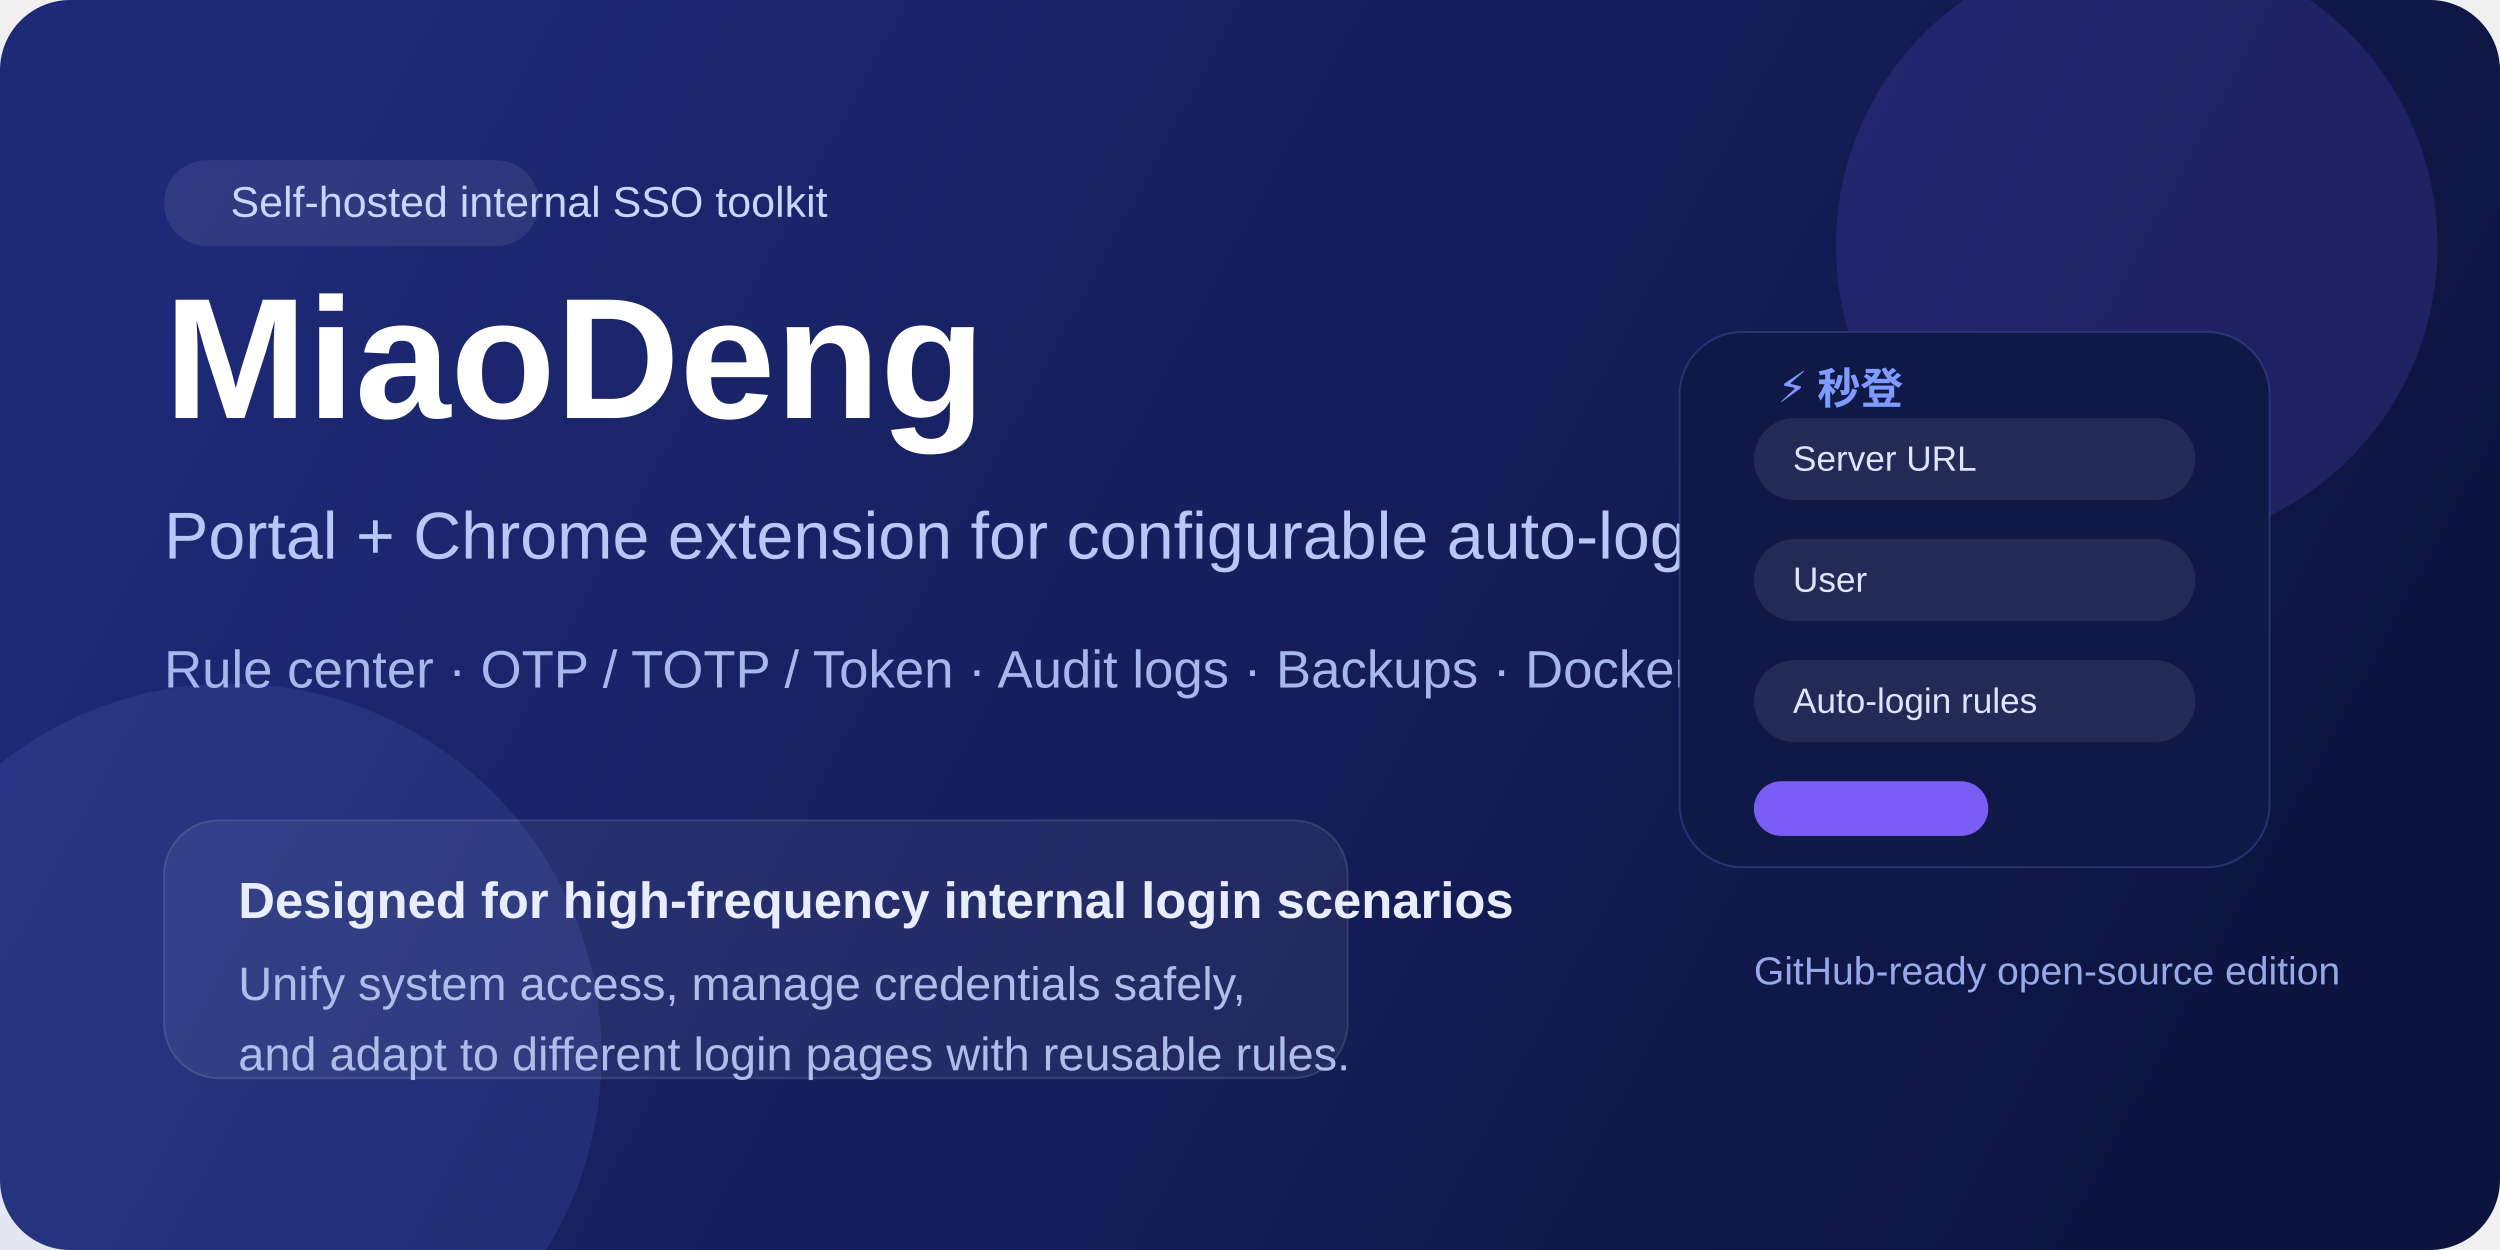
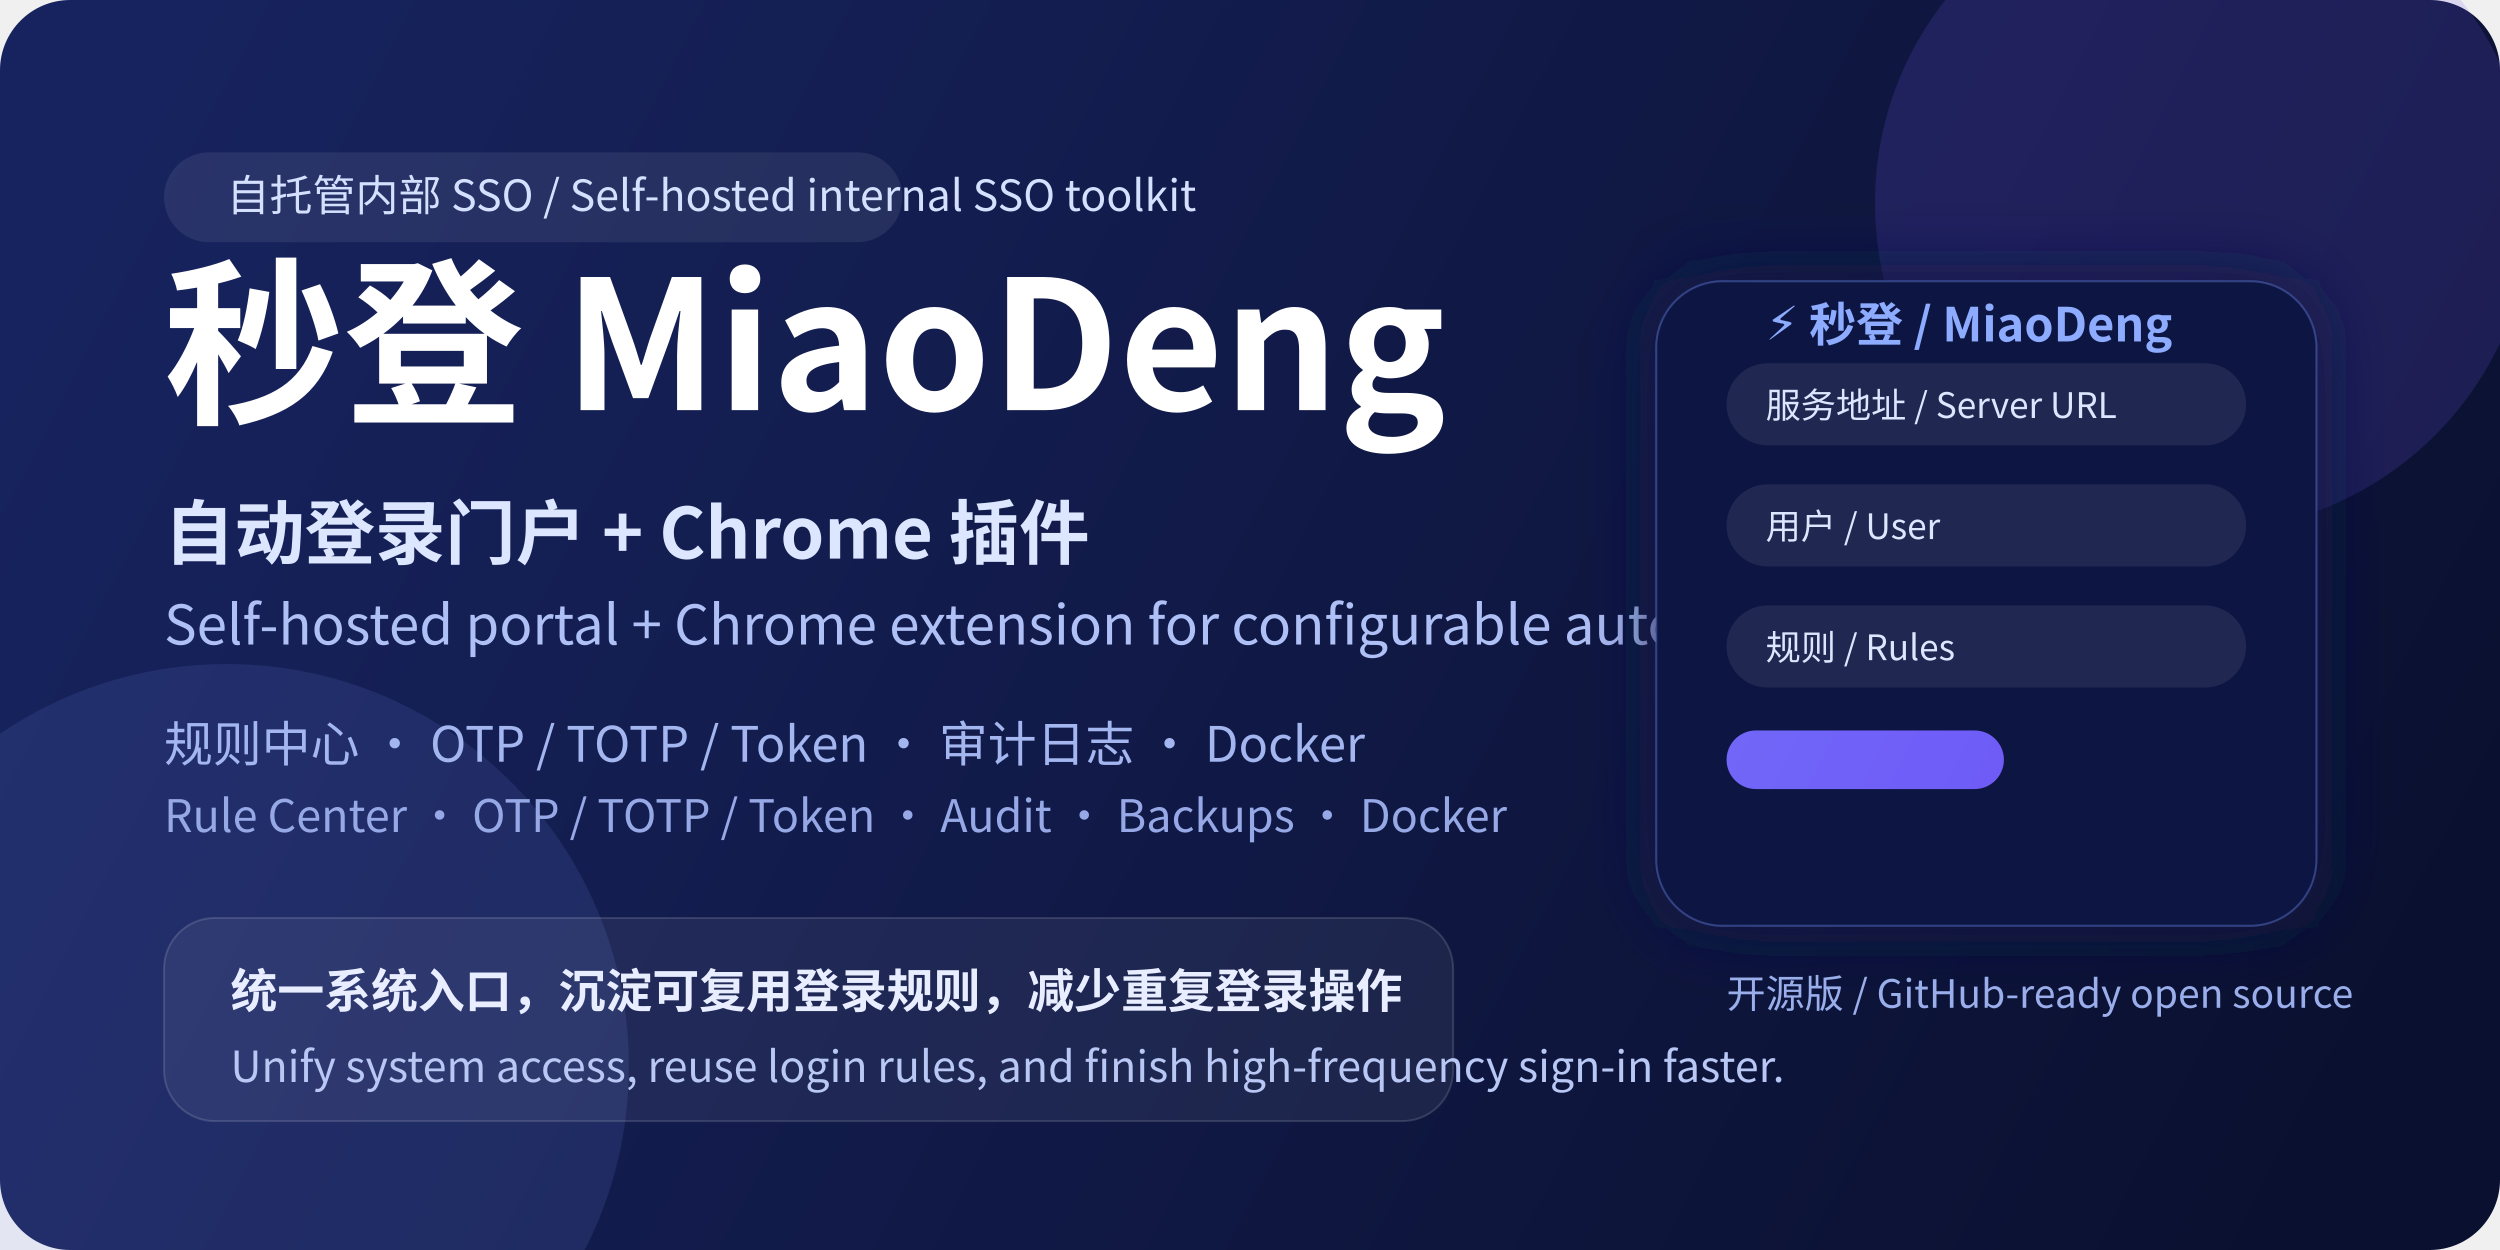
<svg xmlns="http://www.w3.org/2000/svg" width="1280" height="640" viewBox="0 0 1280 640" fill="none">
  <defs>
-     <linearGradient id="bg" x1="120" y1="40" x2="1160" y2="600" gradientUnits="userSpaceOnUse">
-       <stop stop-color="#1E2A78" />
-       <stop offset="1" stop-color="#0C133D" />
+     <linearGradient id="bg" x1="80" y1="40" x2="1196" y2="620" gradientUnits="userSpaceOnUse">
+       <stop stop-color="#17235E" />
+       <stop offset="1" stop-color="#0A102F" />
    </linearGradient>
-     <linearGradient id="accent" x1="256" y1="148" x2="690" y2="432" gradientUnits="userSpaceOnUse">
-       <stop stop-color="#7F9BFF" />
-       <stop offset="1" stop-color="#7A5DF5" />
+     <linearGradient id="accent" x1="226" y1="138" x2="1000" y2="520" gradientUnits="userSpaceOnUse">
+       <stop stop-color="#7E9EFF" />
+       <stop offset="1" stop-color="#6E59F7" />
    </linearGradient>
+     <filter id="softGlow" x="-20%" y="-20%" width="140%" height="140%">
+       <feGaussianBlur stdDeviation="18" result="blur" />
+       <feMerge>
+         <feMergeNode in="blur" />
+         <feMergeNode in="SourceGraphic" />
+       </feMerge>
+     </filter>
  </defs>
  <rect width="1280" height="640" rx="36" fill="url(#bg)" />
-   <circle cx="1094" cy="126" r="154" fill="#7A5DF5" fill-opacity="0.16" />
-   <circle cx="118" cy="540" r="190" fill="#7F9BFF" fill-opacity="0.11" />
-   <rect x="84" y="82" width="192" height="44" rx="22" fill="#FFFFFF" fill-opacity="0.08" />
-   <text x="118" y="111" fill="#C8D7FF" font-size="22" font-family="Arial, Helvetica, sans-serif">Self-hosted internal SSO toolkit</text>
-   <text x="84" y="214" fill="white" font-size="88" font-weight="700" font-family="Arial, Helvetica, sans-serif">MiaoDeng</text>
-   <text x="84" y="286" fill="#B9C7F6" font-size="34" font-family="Arial, Helvetica, sans-serif">Portal + Chrome extension for configurable auto-login</text>
-   <text x="84" y="352" fill="#A8B7EB" font-size="27" font-family="Arial, Helvetica, sans-serif">Rule center · OTP / TOTP / Token · Audit logs · Backups · Docker</text>
-   <rect x="84" y="420" width="606" height="132" rx="28" fill="#FFFFFF" fill-opacity="0.06" stroke="#FFFFFF" stroke-opacity="0.12" />
-   <text x="122" y="470" fill="#E8EEFF" font-size="26" font-weight="700" font-family="Arial, Helvetica, sans-serif">Designed for high-frequency internal login scenarios</text>
-   <text x="122" y="512" fill="#AEBDE9" font-size="24" font-family="Arial, Helvetica, sans-serif">Unify system access, manage credentials safely,</text>
-   <text x="122" y="548" fill="#AEBDE9" font-size="24" font-family="Arial, Helvetica, sans-serif">and adapt to different login pages with reusable rules.</text>
-   <rect x="860" y="170" width="302" height="274" rx="32" fill="#101846" stroke="#3B4D9B" stroke-opacity="0.52" />
-   <rect x="898" y="214" width="226" height="42" rx="21" fill="#FFFFFF" fill-opacity="0.08" />
-   <rect x="898" y="276" width="226" height="42" rx="21" fill="#FFFFFF" fill-opacity="0.08" />
-   <rect x="898" y="338" width="226" height="42" rx="21" fill="#FFFFFF" fill-opacity="0.08" />
-   <rect x="898" y="400" width="120" height="28" rx="14" fill="url(#accent)" />
-   <text x="910" y="206" fill="#7F9BFF" font-size="22" font-weight="700" font-family="Arial, Helvetica, sans-serif">⚡ 秒登</text>
-   <text x="918" y="241" fill="#DDE6FF" font-size="18" font-family="Arial, Helvetica, sans-serif">Server URL</text>
-   <text x="918" y="303" fill="#DDE6FF" font-size="18" font-family="Arial, Helvetica, sans-serif">User</text>
-   <text x="918" y="365" fill="#DDE6FF" font-size="18" font-family="Arial, Helvetica, sans-serif">Auto-login rules</text>
-   <text x="898" y="504" fill="#97A9E8" font-size="20" font-family="Arial, Helvetica, sans-serif">GitHub-ready open-source edition</text>
+   <circle cx="1128" cy="104" r="168" fill="#7A5DF5" fill-opacity="0.17" />
+   <circle cx="116" cy="546" r="206" fill="#7F9BFF" fill-opacity="0.12" />
+   <rect x="84" y="78" width="378" height="46" rx="23" fill="#FFFFFF" fill-opacity="0.08" />
+   <text x="116" y="108" fill="#D5E0FF" font-size="22" font-family="'PingFang SC','Hiragino Sans GB','Microsoft YaHei','Noto Sans CJK SC',Arial,sans-serif">自托管内部 SSO / Self-hosted internal SSO toolkit</text>
+   <text x="84" y="210" fill="white" font-size="92" font-weight="700" font-family="'PingFang SC','Hiragino Sans GB','Microsoft YaHei','Noto Sans CJK SC',Arial,sans-serif">秒登 MiaoDeng</text>
+   <text x="84" y="286" fill="#DCE6FF" font-size="36" font-weight="700" font-family="'PingFang SC','Hiragino Sans GB','Microsoft YaHei','Noto Sans CJK SC',Arial,sans-serif">自动登录门户 + Chrome 插件</text>
+   <text x="84" y="330" fill="#AFC0F6" font-size="28" font-family="'PingFang SC','Hiragino Sans GB','Microsoft YaHei','Noto Sans CJK SC',Arial,sans-serif">Self-hosted portal + Chrome extension for configurable auto-login</text>
+   <text x="84" y="390" fill="#A3B6F0" font-size="25" font-family="'PingFang SC','Hiragino Sans GB','Microsoft YaHei','Noto Sans CJK SC',Arial,sans-serif">规则中心 · OTP / TOTP / Token · 审计日志 · Docker</text>
+   <text x="84" y="426" fill="#96A8E6" font-size="23" font-family="'PingFang SC','Hiragino Sans GB','Microsoft YaHei','Noto Sans CJK SC',Arial,sans-serif">Rule Center · OTP / TOTP / Token · Audit · Backups · Docker</text>
+   <rect x="84" y="470" width="660" height="104" rx="26" fill="#FFFFFF" fill-opacity="0.06" stroke="#FFFFFF" stroke-opacity="0.14" />
+   <text x="118" y="516" fill="#E8EEFF" font-size="24" font-weight="700" font-family="'PingFang SC','Hiragino Sans GB','Microsoft YaHei','Noto Sans CJK SC',Arial,sans-serif">统一系统入口，沉淀可复用登录规则，减少重复登录操作</text>
+   <text x="118" y="554" fill="#B8C7F4" font-size="22" font-family="'PingFang SC','Hiragino Sans GB','Microsoft YaHei','Noto Sans CJK SC',Arial,sans-serif">Unify system access, reuse login rules, and finish high-frequency sign-in faster.</text>
+   <g filter="url(#softGlow)">
+     <rect x="848" y="144" width="338" height="330" rx="34" fill="#0F1742" stroke="#4356A4" stroke-opacity="0.68" />
+   </g>
+   <rect x="884" y="186" width="266" height="42" rx="21" fill="#FFFFFF" fill-opacity="0.08" />
+   <rect x="884" y="248" width="266" height="42" rx="21" fill="#FFFFFF" fill-opacity="0.08" />
+   <rect x="884" y="310" width="266" height="42" rx="21" fill="#FFFFFF" fill-opacity="0.08" />
+   <rect x="884" y="374" width="142" height="30" rx="15" fill="url(#accent)" />
+   <text x="904" y="174" fill="#8DABFF" font-size="24" font-weight="700" font-family="'PingFang SC','Hiragino Sans GB','Microsoft YaHei','Noto Sans CJK SC',Arial,sans-serif">⚡ 秒登 / MiaoDeng</text>
+   <text x="904" y="214" fill="#DDE6FF" font-size="18" font-family="'PingFang SC','Hiragino Sans GB','Microsoft YaHei','Noto Sans CJK SC',Arial,sans-serif">服务地址 / Server URL</text>
+   <text x="904" y="276" fill="#DDE6FF" font-size="18" font-family="'PingFang SC','Hiragino Sans GB','Microsoft YaHei','Noto Sans CJK SC',Arial,sans-serif">用户 / User</text>
+   <text x="904" y="338" fill="#DDE6FF" font-size="18" font-family="'PingFang SC','Hiragino Sans GB','Microsoft YaHei','Noto Sans CJK SC',Arial,sans-serif">规则 / Rules</text>
+   <text x="884" y="516" fill="#9AAEEB" font-size="20" font-family="'PingFang SC','Hiragino Sans GB','Microsoft YaHei','Noto Sans CJK SC',Arial,sans-serif">开源版 / GitHub-ready open source</text>
</svg>
